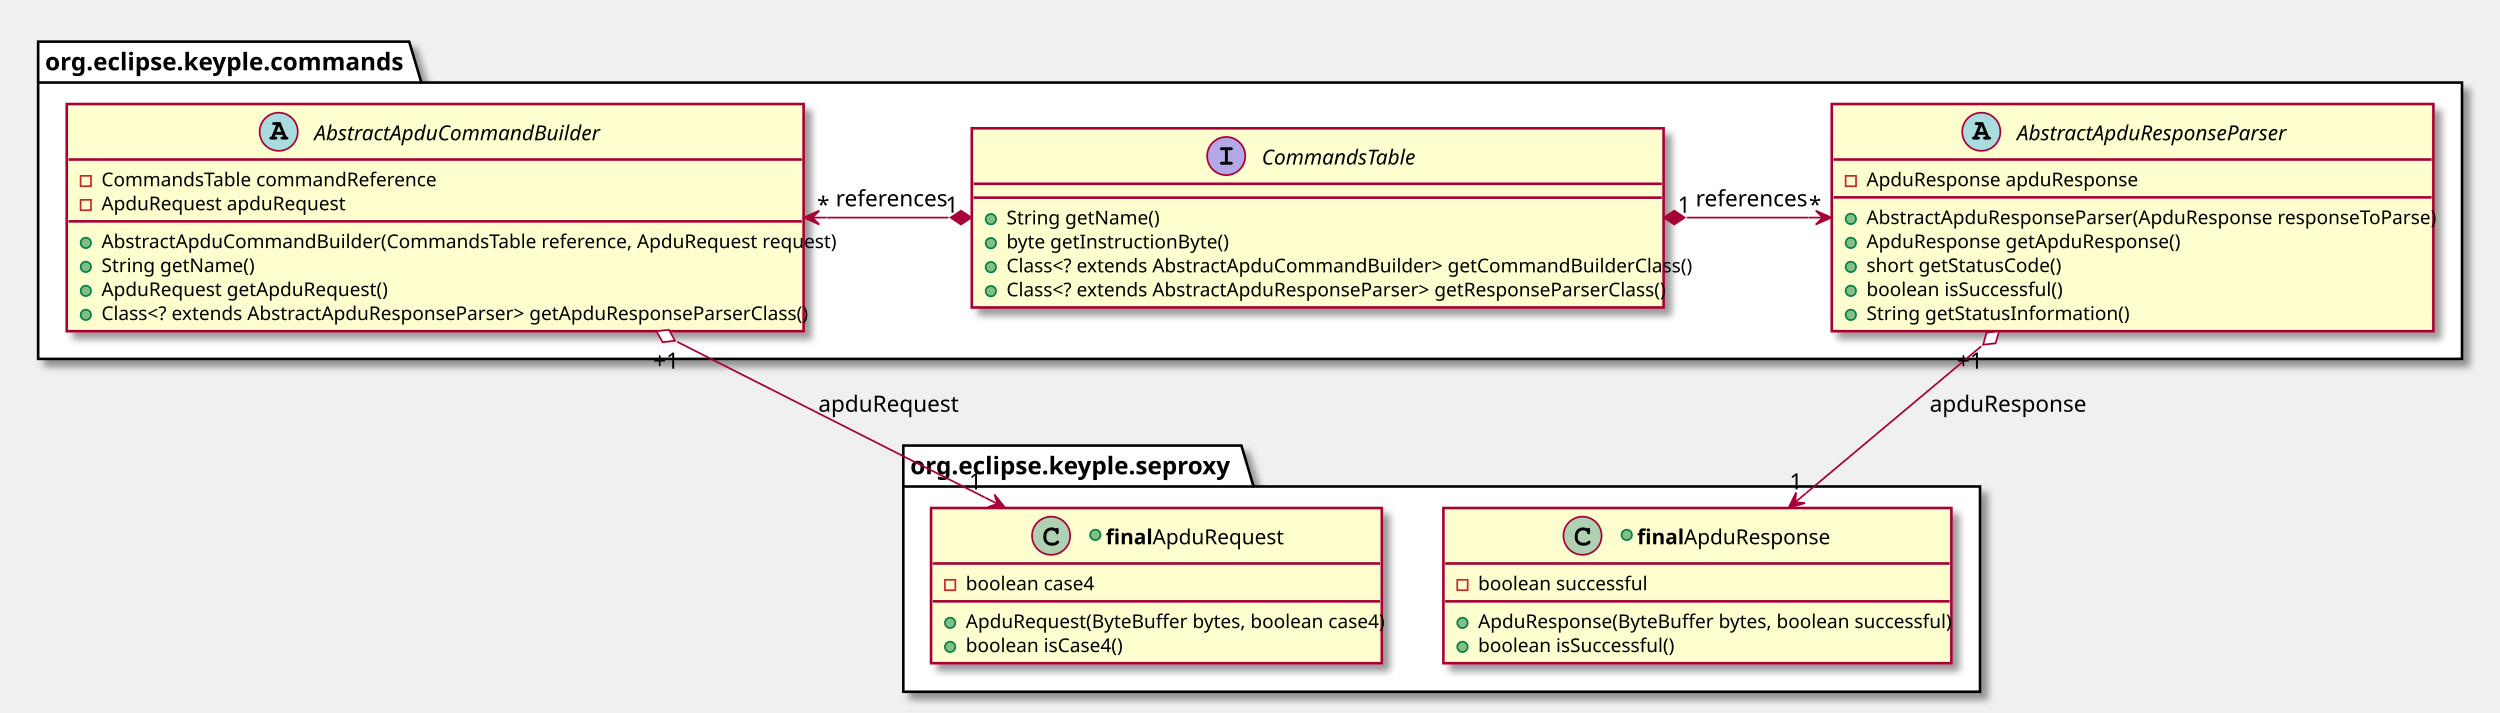
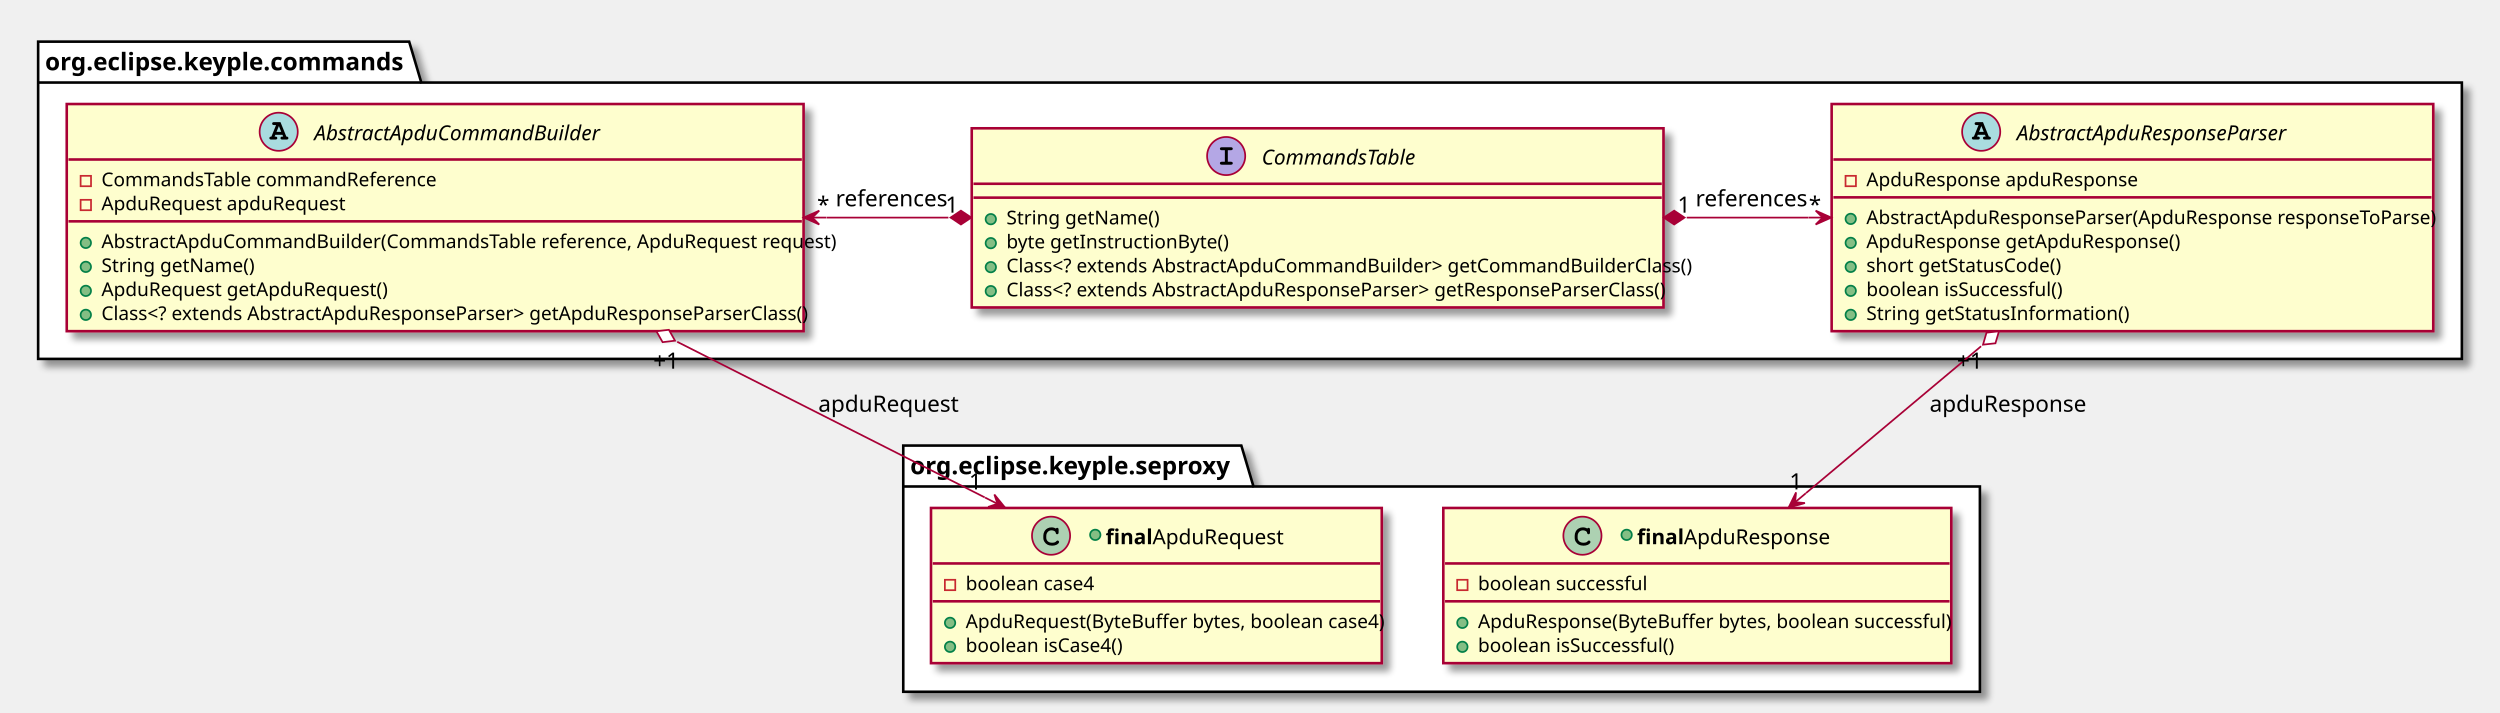
- <svg xmlns="http://www.w3.org/2000/svg" contentScriptType="application/ecmascript" contentStyleType="text/css" height="856.25px" preserveAspectRatio="none" style="width:3004px;height:856px;" version="1.1" viewBox="0 0 3004 856" width="3004.167px" zoomAndPan="magnify">
+ <svg xmlns="http://www.w3.org/2000/svg" contentScriptType="application/ecmascript" contentStyleType="text/css" height="411px" preserveAspectRatio="none" style="width:1442px;height:411px;" version="1.1" viewBox="0 0 1442 411" width="1442px" zoomAndPan="magnify">
  <defs>
-     <filter height="300%" id="f1ipxpp772u9nn" width="300%" x="-1" y="-1">
-       <feGaussianBlur result="blurOut" stdDeviation="4.167" />
+     <filter height="300%" id="f1anbev1mn8k5k" width="300%" x="-1" y="-1">
+       <feGaussianBlur result="blurOut" stdDeviation="2.0" />
      <feColorMatrix in="blurOut" result="blurOut2" type="matrix" values="0 0 0 0 0 0 0 0 0 0 0 0 0 0 0 0 0 0 .4 0" />
-       <feOffset dx="8.333" dy="8.333" in="blurOut2" result="blurOut3" />
+       <feOffset dx="4.0" dy="4.0" in="blurOut2" result="blurOut3" />
      <feBlend in="SourceGraphic" in2="blurOut3" mode="normal" />
    </filter>
  </defs>
  <g>
-     <polygon fill="#FFFFFF" filter="url(#f1ipxpp772u9nn)" points="1085.417,535.417,1491.667,535.417,1506.25,584.603,2379.167,584.603,2379.167,831.25,1085.417,831.25,1085.417,535.417" style="stroke: #000000; stroke-width: 3.125;" />
-     <line style="stroke: #000000; stroke-width: 3.125;" x1="1085.417" x2="1506.25" y1="584.603" y2="584.603" />
-     <text fill="#000000" font-family="sans-serif" font-size="29.167" font-weight="bold" lengthAdjust="spacingAndGlyphs" textLength="393.75" x="1093.75" y="569.861">org.eclipse.keyple.seproxy</text>
-     <polygon fill="#FFFFFF" filter="url(#f1ipxpp772u9nn)" points="45.833,50,491.667,50,506.25,99.186,2958.333,99.186,2958.333,431.25,45.833,431.25,45.833,50" style="stroke: #000000; stroke-width: 3.125;" />
-     <line style="stroke: #000000; stroke-width: 3.125;" x1="45.833" x2="506.25" y1="99.186" y2="99.186" />
-     <text fill="#000000" font-family="sans-serif" font-size="29.167" font-weight="bold" lengthAdjust="spacingAndGlyphs" textLength="433.333" x="54.167" y="84.444">org.eclipse.keyple.commands</text>
-     <rect fill="#FEFECE" filter="url(#f1ipxpp772u9nn)" height="186.475" id="ApduRequest" style="stroke: #A80036; stroke-width: 3.125;" width="541.667" x="1118.75" y="610.417" />
-     <ellipse cx="1263.021" cy="643.75" fill="#ADD1B2" rx="22.917" ry="22.917" style="stroke: #A80036; stroke-width: 2.083;" />
-     <path d="M1268.783,635.156 Q1269.108,634.701 1269.499,634.473 Q1269.889,634.245 1270.345,634.245 Q1271.126,634.245 1271.615,634.782 Q1272.103,635.319 1272.103,636.588 L1272.103,639.616 Q1272.103,640.885 1271.615,641.439 Q1271.126,641.992 1270.345,641.992 Q1269.629,641.992 1269.206,641.569 Q1268.783,641.178 1268.555,640.104 Q1268.457,639.356 1268.066,638.965 Q1267.383,638.184 1266.113,637.728 Q1264.844,637.272 1263.542,637.272 Q1261.947,637.272 1260.628,637.956 Q1259.31,638.639 1258.284,640.202 Q1257.259,641.764 1257.259,643.913 L1257.259,646.191 Q1257.259,648.763 1259.115,650.472 Q1260.97,652.181 1264.29,652.181 Q1266.244,652.181 1267.611,651.66 Q1268.425,651.335 1269.303,650.423 Q1269.857,649.87 1270.166,649.707 Q1270.475,649.544 1270.898,649.544 Q1271.582,649.544 1272.119,650.081 Q1272.656,650.619 1272.656,651.335 Q1272.656,652.051 1271.94,652.897 Q1270.898,654.102 1269.238,654.785 Q1266.992,655.729 1264.29,655.729 Q1261.133,655.729 1258.626,654.427 Q1256.575,653.385 1255.143,651.156 Q1253.711,648.926 1253.711,646.256 L1253.711,643.848 Q1253.711,641.081 1254.997,638.688 Q1256.283,636.296 1258.561,635.01 Q1260.84,633.724 1263.411,633.724 Q1264.941,633.724 1266.292,634.066 Q1267.643,634.408 1268.783,635.156 Z " />
-     <ellipse cx="1316.146" cy="642.708" fill="#84BE84" rx="6.25" ry="6.25" style="stroke: #038048; stroke-width: 2.083;" />
-     <text fill="#000000" font-family="sans-serif" font-size="25" font-weight="bold" lengthAdjust="spacingAndGlyphs" textLength="50" x="1328.646" y="653.98">final</text>
-     <text fill="#000000" font-family="sans-serif" font-size="25" lengthAdjust="spacingAndGlyphs" textLength="156.25" x="1384.896" y="653.98">ApduRequest</text>
-     <line style="stroke: #A80036; stroke-width: 3.125;" x1="1120.833" x2="1658.333" y1="677.083" y2="677.083" />
-     <rect fill="none" height="12.5" style="stroke: #C82930; stroke-width: 2.083;" width="12.5" x="1135.417" y="696.704" />
-     <text fill="#000000" font-family="sans-serif" font-size="22.917" lengthAdjust="spacingAndGlyphs" textLength="147.917" x="1160.417" y="709.206">boolean case4</text>
-     <line style="stroke: #A80036; stroke-width: 3.125;" x1="1120.833" x2="1658.333" y1="722.575" y2="722.575" />
-     <ellipse cx="1141.667" cy="748.446" fill="#84BE84" rx="6.25" ry="6.25" style="stroke: #038048; stroke-width: 2.083;" />
-     <text fill="#000000" font-family="sans-serif" font-size="22.917" lengthAdjust="spacingAndGlyphs" textLength="487.5" x="1160.417" y="754.698">ApduRequest(ByteBuffer bytes, boolean case4)</text>
-     <ellipse cx="1141.667" cy="777.27" fill="#84BE84" rx="6.25" ry="6.25" style="stroke: #038048; stroke-width: 2.083;" />
-     <text fill="#000000" font-family="sans-serif" font-size="22.917" lengthAdjust="spacingAndGlyphs" textLength="183.333" x="1160.417" y="783.523">boolean isCase4()</text>
-     <rect fill="#FEFECE" filter="url(#f1ipxpp772u9nn)" height="186.475" id="ApduResponse" style="stroke: #A80036; stroke-width: 3.125;" width="610.417" x="1734.375" y="610.417" />
-     <ellipse cx="1901.562" cy="643.75" fill="#ADD1B2" rx="22.917" ry="22.917" style="stroke: #A80036; stroke-width: 2.083;" />
-     <path d="M1907.324,635.156 Q1907.65,634.701 1908.04,634.473 Q1908.431,634.245 1908.887,634.245 Q1909.668,634.245 1910.156,634.782 Q1910.645,635.319 1910.645,636.588 L1910.645,639.616 Q1910.645,640.885 1910.156,641.439 Q1909.668,641.992 1908.887,641.992 Q1908.171,641.992 1907.747,641.569 Q1907.324,641.178 1907.096,640.104 Q1906.999,639.356 1906.608,638.965 Q1905.925,638.184 1904.655,637.728 Q1903.385,637.272 1902.083,637.272 Q1900.488,637.272 1899.17,637.956 Q1897.852,638.639 1896.826,640.202 Q1895.801,641.764 1895.801,643.913 L1895.801,646.191 Q1895.801,648.763 1897.656,650.472 Q1899.512,652.181 1902.832,652.181 Q1904.785,652.181 1906.152,651.66 Q1906.966,651.335 1907.845,650.423 Q1908.398,649.87 1908.708,649.707 Q1909.017,649.544 1909.44,649.544 Q1910.124,649.544 1910.661,650.081 Q1911.198,650.619 1911.198,651.335 Q1911.198,652.051 1910.482,652.897 Q1909.44,654.102 1907.78,654.785 Q1905.534,655.729 1902.832,655.729 Q1899.675,655.729 1897.168,654.427 Q1895.117,653.385 1893.685,651.156 Q1892.253,648.926 1892.253,646.256 L1892.253,643.848 Q1892.253,641.081 1893.538,638.688 Q1894.824,636.296 1897.103,635.01 Q1899.381,633.724 1901.953,633.724 Q1903.483,633.724 1904.834,634.066 Q1906.185,634.408 1907.324,635.156 Z " />
-     <ellipse cx="1954.688" cy="642.708" fill="#84BE84" rx="6.25" ry="6.25" style="stroke: #038048; stroke-width: 2.083;" />
-     <text fill="#000000" font-family="sans-serif" font-size="25" font-weight="bold" lengthAdjust="spacingAndGlyphs" textLength="50" x="1967.188" y="653.98">final</text>
-     <text fill="#000000" font-family="sans-serif" font-size="25" lengthAdjust="spacingAndGlyphs" textLength="179.167" x="2023.438" y="653.98">ApduResponse</text>
-     <line style="stroke: #A80036; stroke-width: 3.125;" x1="1736.458" x2="2342.708" y1="677.083" y2="677.083" />
-     <rect fill="none" height="12.5" style="stroke: #C82930; stroke-width: 2.083;" width="12.5" x="1751.042" y="696.704" />
-     <text fill="#000000" font-family="sans-serif" font-size="22.917" lengthAdjust="spacingAndGlyphs" textLength="197.917" x="1776.042" y="709.206">boolean successful</text>
-     <line style="stroke: #A80036; stroke-width: 3.125;" x1="1736.458" x2="2342.708" y1="722.575" y2="722.575" />
-     <ellipse cx="1757.292" cy="748.446" fill="#84BE84" rx="6.25" ry="6.25" style="stroke: #038048; stroke-width: 2.083;" />
-     <text fill="#000000" font-family="sans-serif" font-size="22.917" lengthAdjust="spacingAndGlyphs" textLength="556.25" x="1776.042" y="754.698">ApduResponse(ByteBuffer bytes, boolean successful)</text>
-     <ellipse cx="1757.292" cy="777.27" fill="#84BE84" rx="6.25" ry="6.25" style="stroke: #038048; stroke-width: 2.083;" />
-     <text fill="#000000" font-family="sans-serif" font-size="22.917" lengthAdjust="spacingAndGlyphs" textLength="233.333" x="1776.042" y="783.523">boolean isSuccessful()</text>
-     <rect fill="#FEFECE" filter="url(#f1ipxpp772u9nn)" height="272.949" id="AbstractApduCommandBuilder" style="stroke: #A80036; stroke-width: 3.125;" width="885.417" x="80.208" y="125" />
-     <ellipse cx="334.896" cy="158.333" fill="#A9DCDF" rx="22.917" ry="22.917" style="stroke: #A80036; stroke-width: 2.083;" />
-     <path d="M339.453,162.012 L330.827,162.012 L329.948,164.16 L330.827,164.16 Q332.096,164.16 332.65,164.648 Q333.203,165.137 333.203,165.951 Q333.203,166.732 332.65,167.22 Q332.096,167.708 330.827,167.708 L326.042,167.708 Q324.772,167.708 324.235,167.22 Q323.698,166.732 323.698,165.918 Q323.698,165.137 324.268,164.632 Q324.837,164.128 326.139,164.16 L331.706,150.293 L329.394,150.293 Q328.125,150.293 327.572,149.805 Q327.018,149.316 327.018,148.503 Q327.018,147.721 327.572,147.233 Q328.125,146.745 329.394,146.745 L337.044,146.745 L344.108,164.16 Q345.345,164.16 345.736,164.453 Q346.55,165.006 346.55,165.951 Q346.55,166.732 346.012,167.22 Q345.475,167.708 344.206,167.708 L339.421,167.708 Q338.151,167.708 337.598,167.22 Q337.044,166.732 337.044,165.918 Q337.044,165.137 337.598,164.648 Q338.151,164.16 339.421,164.16 L340.3,164.16 L339.453,162.012 Z M337.956,158.464 L335.124,151.432 L332.259,158.464 L337.956,158.464 Z " />
-     <text fill="#000000" font-family="sans-serif" font-size="25" font-style="italic" lengthAdjust="spacingAndGlyphs" textLength="358.333" x="377.604" y="168.563">AbstractApduCommandBuilder</text>
-     <line style="stroke: #A80036; stroke-width: 3.125;" x1="82.292" x2="963.542" y1="191.667" y2="191.667" />
-     <rect fill="none" height="12.5" style="stroke: #C82930; stroke-width: 2.083;" width="12.5" x="96.875" y="211.287" />
-     <text fill="#000000" font-family="sans-serif" font-size="22.917" lengthAdjust="spacingAndGlyphs" textLength="372.917" x="121.875" y="223.79">CommandsTable commandReference</text>
-     <rect fill="none" height="12.5" style="stroke: #C82930; stroke-width: 2.083;" width="12.5" x="96.875" y="240.112" />
-     <text fill="#000000" font-family="sans-serif" font-size="22.917" lengthAdjust="spacingAndGlyphs" textLength="277.083" x="121.875" y="252.614">ApduRequest apduRequest</text>
-     <line style="stroke: #A80036; stroke-width: 3.125;" x1="82.292" x2="963.542" y1="265.983" y2="265.983" />
-     <ellipse cx="103.125" cy="291.854" fill="#84BE84" rx="6.25" ry="6.25" style="stroke: #038048; stroke-width: 2.083;" />
-     <text fill="#000000" font-family="sans-serif" font-size="22.917" lengthAdjust="spacingAndGlyphs" textLength="829.167" x="121.875" y="298.106">AbstractApduCommandBuilder(CommandsTable reference, ApduRequest request)</text>
-     <ellipse cx="103.125" cy="320.679" fill="#84BE84" rx="6.25" ry="6.25" style="stroke: #038048; stroke-width: 2.083;" />
-     <text fill="#000000" font-family="sans-serif" font-size="22.917" lengthAdjust="spacingAndGlyphs" textLength="168.75" x="121.875" y="326.931">String getName()</text>
-     <ellipse cx="103.125" cy="349.504" fill="#84BE84" rx="6.25" ry="6.25" style="stroke: #038048; stroke-width: 2.083;" />
-     <text fill="#000000" font-family="sans-serif" font-size="22.917" lengthAdjust="spacingAndGlyphs" textLength="329.167" x="121.875" y="355.756">ApduRequest getApduRequest()</text>
-     <ellipse cx="103.125" cy="378.329" fill="#84BE84" rx="6.25" ry="6.25" style="stroke: #038048; stroke-width: 2.083;" />
-     <text fill="#000000" font-family="sans-serif" font-size="22.917" lengthAdjust="spacingAndGlyphs" textLength="831.25" x="121.875" y="384.58">Class&lt;? extends AbstractApduResponseParser&gt; getApduResponseParserClass()</text>
-     <rect fill="#FEFECE" filter="url(#f1ipxpp772u9nn)" height="272.949" id="AbstractApduResponseParser" style="stroke: #A80036; stroke-width: 3.125;" width="722.917" x="2201.042" y="125" />
-     <ellipse cx="2380.729" cy="158.333" fill="#A9DCDF" rx="22.917" ry="22.917" style="stroke: #A80036; stroke-width: 2.083;" />
-     <path d="M2385.287,162.012 L2376.66,162.012 L2375.781,164.16 L2376.66,164.16 Q2377.93,164.16 2378.483,164.648 Q2379.037,165.137 2379.037,165.951 Q2379.037,166.732 2378.483,167.22 Q2377.93,167.708 2376.66,167.708 L2371.875,167.708 Q2370.606,167.708 2370.068,167.22 Q2369.531,166.732 2369.531,165.918 Q2369.531,165.137 2370.101,164.632 Q2370.671,164.128 2371.973,164.16 L2377.539,150.293 L2375.228,150.293 Q2373.958,150.293 2373.405,149.805 Q2372.852,149.316 2372.852,148.503 Q2372.852,147.721 2373.405,147.233 Q2373.958,146.745 2375.228,146.745 L2382.878,146.745 L2389.941,164.16 Q2391.178,164.16 2391.569,164.453 Q2392.383,165.006 2392.383,165.951 Q2392.383,166.732 2391.846,167.22 Q2391.309,167.708 2390.039,167.708 L2385.254,167.708 Q2383.984,167.708 2383.431,167.22 Q2382.878,166.732 2382.878,165.918 Q2382.878,165.137 2383.431,164.648 Q2383.984,164.16 2385.254,164.16 L2386.133,164.16 L2385.287,162.012 Z M2383.789,158.464 L2380.957,151.432 L2378.092,158.464 L2383.789,158.464 Z " />
-     <text fill="#000000" font-family="sans-serif" font-size="25" font-style="italic" lengthAdjust="spacingAndGlyphs" textLength="345.833" x="2423.438" y="168.563">AbstractApduResponseParser</text>
-     <line style="stroke: #A80036; stroke-width: 3.125;" x1="2203.125" x2="2921.875" y1="191.667" y2="191.667" />
-     <rect fill="none" height="12.5" style="stroke: #C82930; stroke-width: 2.083;" width="12.5" x="2217.708" y="211.287" />
-     <text fill="#000000" font-family="sans-serif" font-size="22.917" lengthAdjust="spacingAndGlyphs" textLength="314.583" x="2242.708" y="223.79">ApduResponse apduResponse</text>
-     <line style="stroke: #A80036; stroke-width: 3.125;" x1="2203.125" x2="2921.875" y1="237.158" y2="237.158" />
-     <ellipse cx="2223.958" cy="263.029" fill="#84BE84" rx="6.25" ry="6.25" style="stroke: #038048; stroke-width: 2.083;" />
-     <text fill="#000000" font-family="sans-serif" font-size="22.917" lengthAdjust="spacingAndGlyphs" textLength="668.75" x="2242.708" y="269.281">AbstractApduResponseParser(ApduResponse responseToParse)</text>
-     <ellipse cx="2223.958" cy="291.854" fill="#84BE84" rx="6.25" ry="6.25" style="stroke: #038048; stroke-width: 2.083;" />
-     <text fill="#000000" font-family="sans-serif" font-size="22.917" lengthAdjust="spacingAndGlyphs" textLength="366.667" x="2242.708" y="298.106">ApduResponse getApduResponse()</text>
-     <ellipse cx="2223.958" cy="320.679" fill="#84BE84" rx="6.25" ry="6.25" style="stroke: #038048; stroke-width: 2.083;" />
-     <text fill="#000000" font-family="sans-serif" font-size="22.917" lengthAdjust="spacingAndGlyphs" textLength="222.917" x="2242.708" y="326.931">short getStatusCode()</text>
-     <ellipse cx="2223.958" cy="349.504" fill="#84BE84" rx="6.25" ry="6.25" style="stroke: #038048; stroke-width: 2.083;" />
-     <text fill="#000000" font-family="sans-serif" font-size="22.917" lengthAdjust="spacingAndGlyphs" textLength="233.333" x="2242.708" y="355.756">boolean isSuccessful()</text>
-     <ellipse cx="2223.958" cy="378.329" fill="#84BE84" rx="6.25" ry="6.25" style="stroke: #038048; stroke-width: 2.083;" />
-     <text fill="#000000" font-family="sans-serif" font-size="22.917" lengthAdjust="spacingAndGlyphs" textLength="287.5" x="2242.708" y="384.58">String getStatusInformation()</text>
-     <rect fill="#FEFECE" filter="url(#f1ipxpp772u9nn)" height="215.299" id="CommandsTable" style="stroke: #A80036; stroke-width: 3.125;" width="831.25" x="1167.708" y="154.167" />
-     <ellipse cx="1473.438" cy="187.5" fill="#B4A7E5" rx="22.917" ry="22.917" style="stroke: #A80036; stroke-width: 2.083;" />
-     <path d="M1475.423,180.501 L1475.423,194.369 L1479.004,194.369 Q1480.273,194.369 1480.827,194.857 Q1481.38,195.345 1481.38,196.159 Q1481.38,196.94 1480.827,197.428 Q1480.273,197.917 1479.004,197.917 L1468.294,197.917 Q1467.025,197.917 1466.471,197.428 Q1465.918,196.94 1465.918,196.126 Q1465.918,195.345 1466.471,194.857 Q1467.025,194.369 1468.294,194.369 L1471.875,194.369 L1471.875,180.501 L1468.294,180.501 Q1467.025,180.501 1466.471,180.013 Q1465.918,179.525 1465.918,178.711 Q1465.918,177.93 1466.471,177.441 Q1467.025,176.953 1468.294,176.953 L1479.004,176.953 Q1480.273,176.953 1480.827,177.441 Q1481.38,177.93 1481.38,178.711 Q1481.38,179.525 1480.827,180.013 Q1480.273,180.501 1479.004,180.501 L1475.423,180.501 Z " />
-     <text fill="#000000" font-family="sans-serif" font-size="25" font-style="italic" lengthAdjust="spacingAndGlyphs" textLength="202.083" x="1516.146" y="197.73">CommandsTable</text>
-     <line style="stroke: #A80036; stroke-width: 3.125;" x1="1169.792" x2="1996.875" y1="220.833" y2="220.833" />
-     <line style="stroke: #A80036; stroke-width: 3.125;" x1="1169.792" x2="1996.875" y1="237.5" y2="237.5" />
-     <ellipse cx="1190.625" cy="263.371" fill="#84BE84" rx="6.25" ry="6.25" style="stroke: #038048; stroke-width: 2.083;" />
-     <text fill="#000000" font-family="sans-serif" font-size="22.917" lengthAdjust="spacingAndGlyphs" textLength="168.75" x="1209.375" y="269.623">String getName()</text>
-     <ellipse cx="1190.625" cy="292.196" fill="#84BE84" rx="6.25" ry="6.25" style="stroke: #038048; stroke-width: 2.083;" />
-     <text fill="#000000" font-family="sans-serif" font-size="22.917" lengthAdjust="spacingAndGlyphs" textLength="247.917" x="1209.375" y="298.448">byte getInstructionByte()</text>
-     <ellipse cx="1190.625" cy="321.021" fill="#84BE84" rx="6.25" ry="6.25" style="stroke: #038048; stroke-width: 2.083;" />
-     <text fill="#000000" font-family="sans-serif" font-size="22.917" lengthAdjust="spacingAndGlyphs" textLength="772.917" x="1209.375" y="327.272">Class&lt;? extends AbstractApduCommandBuilder&gt; getCommandBuilderClass()</text>
-     <ellipse cx="1190.625" cy="349.845" fill="#84BE84" rx="6.25" ry="6.25" style="stroke: #038048; stroke-width: 2.083;" />
-     <text fill="#000000" font-family="sans-serif" font-size="22.917" lengthAdjust="spacingAndGlyphs" textLength="777.083" x="1209.375" y="356.097">Class&lt;? extends AbstractApduResponseParser&gt; getResponseParserClass()</text>
-     <path d="M993.183,261.458 C1041.881,261.458 1091.263,261.458 1139.654,261.458 " fill="none" id="AbstractApduCommandBuilder-CommandsTable" style="stroke: #A80036; stroke-width: 2.083;" />
-     <polygon fill="#A80036" points="1167.221,261.458,1154.721,253.125,1142.221,261.458,1154.721,269.792,1167.221,261.458" style="stroke: #A80036; stroke-width: 2.083;" />
-     <polygon fill="#A80036" points="965.717,261.458,984.467,269.792,976.133,261.458,984.467,253.125,965.717,261.458" style="stroke: #A80036; stroke-width: 2.083;" />
-     <line style="stroke: #A80036; stroke-width: 2.083;" x1="976.133" x2="992.8" y1="261.458" y2="261.458" />
-     <text fill="#000000" font-family="sans-serif" font-size="27.083" lengthAdjust="spacingAndGlyphs" textLength="125" x="1004.167" y="247.906">references</text>
-     <text fill="#000000" font-family="sans-serif" font-size="27.083" lengthAdjust="spacingAndGlyphs" textLength="10.417" x="981.817" y="255.653">*</text>
-     <text fill="#000000" font-family="sans-serif" font-size="27.083" lengthAdjust="spacingAndGlyphs" textLength="14.583" x="1136.098" y="255.589">1</text>
-     <path d="M2026.844,261.458 C2075.673,261.458 2125.125,261.458 2173.208,261.458 " fill="none" id="CommandsTable-AbstractApduResponseParser" style="stroke: #A80036; stroke-width: 2.083;" />
-     <polygon fill="#A80036" points="2200.562,261.458,2181.812,253.125,2190.146,261.458,2181.812,269.792,2200.562,261.458" style="stroke: #A80036; stroke-width: 2.083;" />
-     <line style="stroke: #A80036; stroke-width: 2.083;" x1="2190.146" x2="2173.479" y1="261.458" y2="261.458" />
-     <polygon fill="#A80036" points="1999.298,261.458,2011.798,269.792,2024.298,261.458,2011.798,253.125,1999.298,261.458" style="stroke: #A80036; stroke-width: 2.083;" />
-     <text fill="#000000" font-family="sans-serif" font-size="27.083" lengthAdjust="spacingAndGlyphs" textLength="125" x="2037.5" y="247.906">references</text>
-     <text fill="#000000" font-family="sans-serif" font-size="27.083" lengthAdjust="spacingAndGlyphs" textLength="14.583" x="2015.831" y="255.589">1</text>
-     <text fill="#000000" font-family="sans-serif" font-size="27.083" lengthAdjust="spacingAndGlyphs" textLength="10.417" x="2173.51" y="255.5">*</text>
-     <path d="M813.779,410.721 C934.952,472.035 1072.848,541.812 1183.31,597.706 " fill="none" id="AbstractApduCommandBuilder-ApduRequest" style="stroke: #A80036; stroke-width: 2.083;" />
-     <polygon fill="#A80036" points="1207.883,610.142,1194.916,594.24,1198.589,605.438,1187.391,609.111,1207.883,610.142" style="stroke: #A80036; stroke-width: 2.083;" />
-     <line style="stroke: #A80036; stroke-width: 2.083;" x1="1198.589" x2="1183.718" y1="605.438" y2="597.913" />
-     <polygon fill="#FFFFFF" points="788.835,398.098,796.226,411.177,811.142,409.386,803.751,396.306,788.835,398.098" style="stroke: #A80036; stroke-width: 2.083;" />
-     <text fill="#000000" font-family="sans-serif" font-size="27.083" lengthAdjust="spacingAndGlyphs" textLength="158.333" x="983.333" y="494.781">apduRequest</text>
-     <text fill="#000000" font-family="sans-serif" font-size="27.083" lengthAdjust="spacingAndGlyphs" textLength="31.25" x="784.961" y="443.019">+1</text>
-     <text fill="#000000" font-family="sans-serif" font-size="27.083" lengthAdjust="spacingAndGlyphs" textLength="14.583" x="1164.361" y="588.108">1</text>
-     <path d="M2380.604,416.09 C2311.333,474.185 2233.812,539.19 2170.208,592.527 " fill="none" id="AbstractApduResponseParser-ApduResponse" style="stroke: #A80036; stroke-width: 2.083;" />
-     <polygon fill="#A80036" points="2149.208,610.142,2168.928,604.473,2157.188,603.446,2158.215,591.706,2149.208,610.142" style="stroke: #A80036; stroke-width: 2.083;" />
-     <line style="stroke: #A80036; stroke-width: 2.083;" x1="2157.188" x2="2169.969" y1="603.446" y2="592.737" />
-     <polygon fill="#FFFFFF" points="2402.062,398.098,2387.13,399.749,2382.911,414.167,2397.843,412.516,2402.062,398.098" style="stroke: #A80036; stroke-width: 2.083;" />
-     <text fill="#000000" font-family="sans-serif" font-size="27.083" lengthAdjust="spacingAndGlyphs" textLength="179.167" x="2318.75" y="494.781">apduResponse</text>
-     <text fill="#000000" font-family="sans-serif" font-size="27.083" lengthAdjust="spacingAndGlyphs" textLength="31.25" x="2351.556" y="443.019">+1</text>
-     <text fill="#000000" font-family="sans-serif" font-size="27.083" lengthAdjust="spacingAndGlyphs" textLength="14.583" x="2150.295" y="588.108">1</text>
+     <polygon fill="#FFFFFF" filter="url(#f1anbev1mn8k5k)" points="521,257,716,257,723,280.609,1142,280.609,1142,399,521,399,521,257" style="stroke: #000000; stroke-width: 1.5;" />
+     <line style="stroke: #000000; stroke-width: 1.5;" x1="521" x2="723" y1="280.609" y2="280.609" />
+     <text fill="#000000" font-family="sans-serif" font-size="14" font-weight="bold" lengthAdjust="spacingAndGlyphs" textLength="189" x="525" y="273.533">org.eclipse.keyple.seproxy</text>
+     <polygon fill="#FFFFFF" filter="url(#f1anbev1mn8k5k)" points="22,24,236,24,243,47.609,1420,47.609,1420,207,22,207,22,24" style="stroke: #000000; stroke-width: 1.5;" />
+     <line style="stroke: #000000; stroke-width: 1.5;" x1="22" x2="243" y1="47.609" y2="47.609" />
+     <text fill="#000000" font-family="sans-serif" font-size="14" font-weight="bold" lengthAdjust="spacingAndGlyphs" textLength="208" x="26" y="40.533">org.eclipse.keyple.commands</text>
+     <rect fill="#FEFECE" filter="url(#f1anbev1mn8k5k)" height="89.508" id="ApduRequest" style="stroke: #A80036; stroke-width: 1.5;" width="260" x="537" y="293" />
+     <ellipse cx="606.25" cy="309" fill="#ADD1B2" rx="11" ry="11" style="stroke: #A80036; stroke-width: 1.0;" />
+     <path d="M609.016,304.875 Q609.172,304.656 609.359,304.547 Q609.547,304.438 609.766,304.438 Q610.141,304.438 610.375,304.695 Q610.609,304.953 610.609,305.562 L610.609,307.016 Q610.609,307.625 610.375,307.891 Q610.141,308.156 609.766,308.156 Q609.422,308.156 609.219,307.953 Q609.016,307.766 608.906,307.25 Q608.859,306.891 608.672,306.703 Q608.344,306.328 607.734,306.109 Q607.125,305.891 606.5,305.891 Q605.734,305.891 605.102,306.219 Q604.469,306.547 603.977,307.297 Q603.484,308.047 603.484,309.078 L603.484,310.172 Q603.484,311.406 604.375,312.227 Q605.266,313.047 606.859,313.047 Q607.797,313.047 608.453,312.797 Q608.844,312.641 609.266,312.203 Q609.531,311.938 609.68,311.859 Q609.828,311.781 610.031,311.781 Q610.359,311.781 610.617,312.039 Q610.875,312.297 610.875,312.641 Q610.875,312.984 610.531,313.391 Q610.031,313.969 609.234,314.297 Q608.156,314.75 606.859,314.75 Q605.344,314.75 604.141,314.125 Q603.156,313.625 602.469,312.555 Q601.781,311.484 601.781,310.203 L601.781,309.047 Q601.781,307.719 602.398,306.57 Q603.016,305.422 604.109,304.805 Q605.203,304.188 606.438,304.188 Q607.172,304.188 607.82,304.352 Q608.469,304.516 609.016,304.875 Z " />
+     <ellipse cx="631.75" cy="308.5" fill="#84BE84" rx="3" ry="3" style="stroke: #038048; stroke-width: 1.0;" />
+     <text fill="#000000" font-family="sans-serif" font-size="12" font-weight="bold" lengthAdjust="spacingAndGlyphs" textLength="24" x="637.75" y="313.91">final</text>
+     <text fill="#000000" font-family="sans-serif" font-size="12" lengthAdjust="spacingAndGlyphs" textLength="75" x="664.75" y="313.91">ApduRequest</text>
+     <line style="stroke: #A80036; stroke-width: 1.5;" x1="538" x2="796" y1="325" y2="325" />
+     <rect fill="none" height="6" style="stroke: #C82930; stroke-width: 1.0;" width="6" x="545" y="334.418" />
+     <text fill="#000000" font-family="sans-serif" font-size="11" lengthAdjust="spacingAndGlyphs" textLength="71" x="557" y="340.419">boolean case4</text>
+     <line style="stroke: #A80036; stroke-width: 1.5;" x1="538" x2="796" y1="346.836" y2="346.836" />
+     <ellipse cx="548" cy="359.254" fill="#84BE84" rx="3" ry="3" style="stroke: #038048; stroke-width: 1.0;" />
+     <text fill="#000000" font-family="sans-serif" font-size="11" lengthAdjust="spacingAndGlyphs" textLength="234" x="557" y="362.255">ApduRequest(ByteBuffer bytes, boolean case4)</text>
+     <ellipse cx="548" cy="373.09" fill="#84BE84" rx="3" ry="3" style="stroke: #038048; stroke-width: 1.0;" />
+     <text fill="#000000" font-family="sans-serif" font-size="11" lengthAdjust="spacingAndGlyphs" textLength="88" x="557" y="376.091">boolean isCase4()</text>
+     <rect fill="#FEFECE" filter="url(#f1anbev1mn8k5k)" height="89.508" id="ApduResponse" style="stroke: #A80036; stroke-width: 1.5;" width="293" x="832.5" y="293" />
+     <ellipse cx="912.75" cy="309" fill="#ADD1B2" rx="11" ry="11" style="stroke: #A80036; stroke-width: 1.0;" />
+     <path d="M915.516,304.875 Q915.672,304.656 915.859,304.547 Q916.047,304.438 916.266,304.438 Q916.641,304.438 916.875,304.695 Q917.109,304.953 917.109,305.562 L917.109,307.016 Q917.109,307.625 916.875,307.891 Q916.641,308.156 916.266,308.156 Q915.922,308.156 915.719,307.953 Q915.516,307.766 915.406,307.25 Q915.359,306.891 915.172,306.703 Q914.844,306.328 914.234,306.109 Q913.625,305.891 913,305.891 Q912.234,305.891 911.602,306.219 Q910.969,306.547 910.477,307.297 Q909.984,308.047 909.984,309.078 L909.984,310.172 Q909.984,311.406 910.875,312.227 Q911.766,313.047 913.359,313.047 Q914.297,313.047 914.953,312.797 Q915.344,312.641 915.766,312.203 Q916.031,311.938 916.18,311.859 Q916.328,311.781 916.531,311.781 Q916.859,311.781 917.117,312.039 Q917.375,312.297 917.375,312.641 Q917.375,312.984 917.031,313.391 Q916.531,313.969 915.734,314.297 Q914.656,314.75 913.359,314.75 Q911.844,314.75 910.641,314.125 Q909.656,313.625 908.969,312.555 Q908.281,311.484 908.281,310.203 L908.281,309.047 Q908.281,307.719 908.898,306.57 Q909.516,305.422 910.609,304.805 Q911.703,304.188 912.938,304.188 Q913.672,304.188 914.32,304.352 Q914.969,304.516 915.516,304.875 Z " />
+     <ellipse cx="938.25" cy="308.5" fill="#84BE84" rx="3" ry="3" style="stroke: #038048; stroke-width: 1.0;" />
+     <text fill="#000000" font-family="sans-serif" font-size="12" font-weight="bold" lengthAdjust="spacingAndGlyphs" textLength="24" x="944.25" y="313.91">final</text>
+     <text fill="#000000" font-family="sans-serif" font-size="12" lengthAdjust="spacingAndGlyphs" textLength="86" x="971.25" y="313.91">ApduResponse</text>
+     <line style="stroke: #A80036; stroke-width: 1.5;" x1="833.5" x2="1124.5" y1="325" y2="325" />
+     <rect fill="none" height="6" style="stroke: #C82930; stroke-width: 1.0;" width="6" x="840.5" y="334.418" />
+     <text fill="#000000" font-family="sans-serif" font-size="11" lengthAdjust="spacingAndGlyphs" textLength="95" x="852.5" y="340.419">boolean successful</text>
+     <line style="stroke: #A80036; stroke-width: 1.5;" x1="833.5" x2="1124.5" y1="346.836" y2="346.836" />
+     <ellipse cx="843.5" cy="359.254" fill="#84BE84" rx="3" ry="3" style="stroke: #038048; stroke-width: 1.0;" />
+     <text fill="#000000" font-family="sans-serif" font-size="11" lengthAdjust="spacingAndGlyphs" textLength="267" x="852.5" y="362.255">ApduResponse(ByteBuffer bytes, boolean successful)</text>
+     <ellipse cx="843.5" cy="373.09" fill="#84BE84" rx="3" ry="3" style="stroke: #038048; stroke-width: 1.0;" />
+     <text fill="#000000" font-family="sans-serif" font-size="11" lengthAdjust="spacingAndGlyphs" textLength="112" x="852.5" y="376.091">boolean isSuccessful()</text>
+     <rect fill="#FEFECE" filter="url(#f1anbev1mn8k5k)" height="131.016" id="AbstractApduCommandBuilder" style="stroke: #A80036; stroke-width: 1.5;" width="425" x="38.5" y="60" />
+     <ellipse cx="160.75" cy="76" fill="#A9DCDF" rx="11" ry="11" style="stroke: #A80036; stroke-width: 1.0;" />
+     <path d="M162.938,77.766 L158.797,77.766 L158.375,78.797 L158.797,78.797 Q159.406,78.797 159.672,79.031 Q159.938,79.266 159.938,79.656 Q159.938,80.031 159.672,80.266 Q159.406,80.5 158.797,80.5 L156.5,80.5 Q155.891,80.5 155.633,80.266 Q155.375,80.031 155.375,79.641 Q155.375,79.266 155.648,79.023 Q155.922,78.781 156.547,78.797 L159.219,72.141 L158.109,72.141 Q157.5,72.141 157.234,71.906 Q156.969,71.672 156.969,71.281 Q156.969,70.906 157.234,70.672 Q157.5,70.438 158.109,70.438 L161.781,70.438 L165.172,78.797 Q165.766,78.797 165.953,78.938 Q166.344,79.203 166.344,79.656 Q166.344,80.031 166.086,80.266 Q165.828,80.5 165.219,80.5 L162.922,80.5 Q162.312,80.5 162.047,80.266 Q161.781,80.031 161.781,79.641 Q161.781,79.266 162.047,79.031 Q162.312,78.797 162.922,78.797 L163.344,78.797 L162.938,77.766 Z M162.219,76.062 L160.859,72.688 L159.484,76.062 L162.219,76.062 Z " />
+     <text fill="#000000" font-family="sans-serif" font-size="12" font-style="italic" lengthAdjust="spacingAndGlyphs" textLength="172" x="181.25" y="80.91">AbstractApduCommandBuilder</text>
+     <line style="stroke: #A80036; stroke-width: 1.5;" x1="39.5" x2="462.5" y1="92" y2="92" />
+     <rect fill="none" height="6" style="stroke: #C82930; stroke-width: 1.0;" width="6" x="46.5" y="101.418" />
+     <text fill="#000000" font-family="sans-serif" font-size="11" lengthAdjust="spacingAndGlyphs" textLength="179" x="58.5" y="107.419">CommandsTable commandReference</text>
+     <rect fill="none" height="6" style="stroke: #C82930; stroke-width: 1.0;" width="6" x="46.5" y="115.254" />
+     <text fill="#000000" font-family="sans-serif" font-size="11" lengthAdjust="spacingAndGlyphs" textLength="133" x="58.5" y="121.255">ApduRequest apduRequest</text>
+     <line style="stroke: #A80036; stroke-width: 1.5;" x1="39.5" x2="462.5" y1="127.672" y2="127.672" />
+     <ellipse cx="49.5" cy="140.09" fill="#84BE84" rx="3" ry="3" style="stroke: #038048; stroke-width: 1.0;" />
+     <text fill="#000000" font-family="sans-serif" font-size="11" lengthAdjust="spacingAndGlyphs" textLength="398" x="58.5" y="143.091">AbstractApduCommandBuilder(CommandsTable reference, ApduRequest request)</text>
+     <ellipse cx="49.5" cy="153.926" fill="#84BE84" rx="3" ry="3" style="stroke: #038048; stroke-width: 1.0;" />
+     <text fill="#000000" font-family="sans-serif" font-size="11" lengthAdjust="spacingAndGlyphs" textLength="81" x="58.5" y="156.927">String getName()</text>
+     <ellipse cx="49.5" cy="167.762" fill="#84BE84" rx="3" ry="3" style="stroke: #038048; stroke-width: 1.0;" />
+     <text fill="#000000" font-family="sans-serif" font-size="11" lengthAdjust="spacingAndGlyphs" textLength="158" x="58.5" y="170.763">ApduRequest getApduRequest()</text>
+     <ellipse cx="49.5" cy="181.598" fill="#84BE84" rx="3" ry="3" style="stroke: #038048; stroke-width: 1.0;" />
+     <text fill="#000000" font-family="sans-serif" font-size="11" lengthAdjust="spacingAndGlyphs" textLength="399" x="58.5" y="184.599">Class&lt;? extends AbstractApduResponseParser&gt; getApduResponseParserClass()</text>
+     <rect fill="#FEFECE" filter="url(#f1anbev1mn8k5k)" height="131.016" id="AbstractApduResponseParser" style="stroke: #A80036; stroke-width: 1.5;" width="347" x="1056.5" y="60" />
+     <ellipse cx="1142.75" cy="76" fill="#A9DCDF" rx="11" ry="11" style="stroke: #A80036; stroke-width: 1.0;" />
+     <path d="M1144.938,77.766 L1140.797,77.766 L1140.375,78.797 L1140.797,78.797 Q1141.406,78.797 1141.672,79.031 Q1141.938,79.266 1141.938,79.656 Q1141.938,80.031 1141.672,80.266 Q1141.406,80.5 1140.797,80.5 L1138.5,80.5 Q1137.891,80.5 1137.633,80.266 Q1137.375,80.031 1137.375,79.641 Q1137.375,79.266 1137.648,79.023 Q1137.922,78.781 1138.547,78.797 L1141.219,72.141 L1140.109,72.141 Q1139.5,72.141 1139.234,71.906 Q1138.969,71.672 1138.969,71.281 Q1138.969,70.906 1139.234,70.672 Q1139.5,70.438 1140.109,70.438 L1143.781,70.438 L1147.172,78.797 Q1147.766,78.797 1147.953,78.938 Q1148.344,79.203 1148.344,79.656 Q1148.344,80.031 1148.086,80.266 Q1147.828,80.5 1147.219,80.5 L1144.922,80.5 Q1144.312,80.5 1144.047,80.266 Q1143.781,80.031 1143.781,79.641 Q1143.781,79.266 1144.047,79.031 Q1144.312,78.797 1144.922,78.797 L1145.344,78.797 L1144.938,77.766 Z M1144.219,76.062 L1142.859,72.688 L1141.484,76.062 L1144.219,76.062 Z " />
+     <text fill="#000000" font-family="sans-serif" font-size="12" font-style="italic" lengthAdjust="spacingAndGlyphs" textLength="166" x="1163.25" y="80.91">AbstractApduResponseParser</text>
+     <line style="stroke: #A80036; stroke-width: 1.5;" x1="1057.5" x2="1402.5" y1="92" y2="92" />
+     <rect fill="none" height="6" style="stroke: #C82930; stroke-width: 1.0;" width="6" x="1064.5" y="101.418" />
+     <text fill="#000000" font-family="sans-serif" font-size="11" lengthAdjust="spacingAndGlyphs" textLength="151" x="1076.5" y="107.419">ApduResponse apduResponse</text>
+     <line style="stroke: #A80036; stroke-width: 1.5;" x1="1057.5" x2="1402.5" y1="113.836" y2="113.836" />
+     <ellipse cx="1067.5" cy="126.254" fill="#84BE84" rx="3" ry="3" style="stroke: #038048; stroke-width: 1.0;" />
+     <text fill="#000000" font-family="sans-serif" font-size="11" lengthAdjust="spacingAndGlyphs" textLength="321" x="1076.5" y="129.255">AbstractApduResponseParser(ApduResponse responseToParse)</text>
+     <ellipse cx="1067.5" cy="140.09" fill="#84BE84" rx="3" ry="3" style="stroke: #038048; stroke-width: 1.0;" />
+     <text fill="#000000" font-family="sans-serif" font-size="11" lengthAdjust="spacingAndGlyphs" textLength="176" x="1076.5" y="143.091">ApduResponse getApduResponse()</text>
+     <ellipse cx="1067.5" cy="153.926" fill="#84BE84" rx="3" ry="3" style="stroke: #038048; stroke-width: 1.0;" />
+     <text fill="#000000" font-family="sans-serif" font-size="11" lengthAdjust="spacingAndGlyphs" textLength="107" x="1076.5" y="156.927">short getStatusCode()</text>
+     <ellipse cx="1067.5" cy="167.762" fill="#84BE84" rx="3" ry="3" style="stroke: #038048; stroke-width: 1.0;" />
+     <text fill="#000000" font-family="sans-serif" font-size="11" lengthAdjust="spacingAndGlyphs" textLength="112" x="1076.5" y="170.763">boolean isSuccessful()</text>
+     <ellipse cx="1067.5" cy="181.598" fill="#84BE84" rx="3" ry="3" style="stroke: #038048; stroke-width: 1.0;" />
+     <text fill="#000000" font-family="sans-serif" font-size="11" lengthAdjust="spacingAndGlyphs" textLength="138" x="1076.5" y="184.599">String getStatusInformation()</text>
+     <rect fill="#FEFECE" filter="url(#f1anbev1mn8k5k)" height="103.344" id="CommandsTable" style="stroke: #A80036; stroke-width: 1.5;" width="399" x="560.5" y="74" />
+     <ellipse cx="707.25" cy="90" fill="#B4A7E5" rx="11" ry="11" style="stroke: #A80036; stroke-width: 1.0;" />
+     <path d="M708.203,86.641 L708.203,93.297 L709.922,93.297 Q710.531,93.297 710.797,93.531 Q711.062,93.766 711.062,94.156 Q711.062,94.531 710.797,94.766 Q710.531,95 709.922,95 L704.781,95 Q704.172,95 703.906,94.766 Q703.641,94.531 703.641,94.141 Q703.641,93.766 703.906,93.531 Q704.172,93.297 704.781,93.297 L706.5,93.297 L706.5,86.641 L704.781,86.641 Q704.172,86.641 703.906,86.406 Q703.641,86.172 703.641,85.781 Q703.641,85.406 703.906,85.172 Q704.172,84.938 704.781,84.938 L709.922,84.938 Q710.531,84.938 710.797,85.172 Q711.062,85.406 711.062,85.781 Q711.062,86.172 710.797,86.406 Q710.531,86.641 709.922,86.641 L708.203,86.641 Z " />
+     <text fill="#000000" font-family="sans-serif" font-size="12" font-style="italic" lengthAdjust="spacingAndGlyphs" textLength="97" x="727.75" y="94.91">CommandsTable</text>
+     <line style="stroke: #A80036; stroke-width: 1.5;" x1="561.5" x2="958.5" y1="106" y2="106" />
+     <line style="stroke: #A80036; stroke-width: 1.5;" x1="561.5" x2="958.5" y1="114" y2="114" />
+     <ellipse cx="571.5" cy="126.418" fill="#84BE84" rx="3" ry="3" style="stroke: #038048; stroke-width: 1.0;" />
+     <text fill="#000000" font-family="sans-serif" font-size="11" lengthAdjust="spacingAndGlyphs" textLength="81" x="580.5" y="129.419">String getName()</text>
+     <ellipse cx="571.5" cy="140.254" fill="#84BE84" rx="3" ry="3" style="stroke: #038048; stroke-width: 1.0;" />
+     <text fill="#000000" font-family="sans-serif" font-size="11" lengthAdjust="spacingAndGlyphs" textLength="119" x="580.5" y="143.255">byte getInstructionByte()</text>
+     <ellipse cx="571.5" cy="154.09" fill="#84BE84" rx="3" ry="3" style="stroke: #038048; stroke-width: 1.0;" />
+     <text fill="#000000" font-family="sans-serif" font-size="11" lengthAdjust="spacingAndGlyphs" textLength="371" x="580.5" y="157.091">Class&lt;? extends AbstractApduCommandBuilder&gt; getCommandBuilderClass()</text>
+     <ellipse cx="571.5" cy="167.926" fill="#84BE84" rx="3" ry="3" style="stroke: #038048; stroke-width: 1.0;" />
+     <text fill="#000000" font-family="sans-serif" font-size="11" lengthAdjust="spacingAndGlyphs" textLength="373" x="580.5" y="170.927">Class&lt;? extends AbstractApduResponseParser&gt; getResponseParserClass()</text>
+     <path d="M476.728,125.5 C500.103,125.5 523.806,125.5 547.034,125.5 " fill="none" id="AbstractApduCommandBuilder-CommandsTable" style="stroke: #A80036; stroke-width: 1.0;" />
+     <polygon fill="#A80036" points="560.266,125.5,554.266,121.5,548.266,125.5,554.266,129.5,560.266,125.5" style="stroke: #A80036; stroke-width: 1.0;" />
+     <polygon fill="#A80036" points="463.544,125.5,472.544,129.5,468.544,125.5,472.544,121.5,463.544,125.5" style="stroke: #A80036; stroke-width: 1.0;" />
+     <line style="stroke: #A80036; stroke-width: 1.0;" x1="468.544" x2="476.544" y1="125.5" y2="125.5" />
+     <text fill="#000000" font-family="sans-serif" font-size="13" lengthAdjust="spacingAndGlyphs" textLength="60" x="482" y="118.995">references</text>
+     <text fill="#000000" font-family="sans-serif" font-size="13" lengthAdjust="spacingAndGlyphs" textLength="5" x="471.272" y="122.714">*</text>
+     <text fill="#000000" font-family="sans-serif" font-size="13" lengthAdjust="spacingAndGlyphs" textLength="7" x="545.327" y="122.683">1</text>
+     <path d="M972.885,125.5 C996.323,125.5 1020.06,125.5 1043.14,125.5 " fill="none" id="CommandsTable-AbstractApduResponseParser" style="stroke: #A80036; stroke-width: 1.0;" />
+     <polygon fill="#A80036" points="1056.27,125.5,1047.27,121.5,1051.27,125.5,1047.27,129.5,1056.27,125.5" style="stroke: #A80036; stroke-width: 1.0;" />
+     <line style="stroke: #A80036; stroke-width: 1.0;" x1="1051.27" x2="1043.27" y1="125.5" y2="125.5" />
+     <polygon fill="#A80036" points="959.663,125.5,965.663,129.5,971.663,125.5,965.663,121.5,959.663,125.5" style="stroke: #A80036; stroke-width: 1.0;" />
+     <text fill="#000000" font-family="sans-serif" font-size="13" lengthAdjust="spacingAndGlyphs" textLength="60" x="978" y="118.995">references</text>
+     <text fill="#000000" font-family="sans-serif" font-size="13" lengthAdjust="spacingAndGlyphs" textLength="7" x="967.599" y="122.683">1</text>
+     <text fill="#000000" font-family="sans-serif" font-size="13" lengthAdjust="spacingAndGlyphs" textLength="5" x="1043.285" y="122.64">*</text>
+     <path d="M390.614,197.146 C448.777,226.577 514.967,260.07 567.989,286.899 " fill="none" id="AbstractApduCommandBuilder-ApduRequest" style="stroke: #A80036; stroke-width: 1.0;" />
+     <polygon fill="#A80036" points="579.784,292.868,573.56,285.235,575.323,290.61,569.948,292.373,579.784,292.868" style="stroke: #A80036; stroke-width: 1.0;" />
+     <line style="stroke: #A80036; stroke-width: 1.0;" x1="575.323" x2="568.184" y1="290.61" y2="286.998" />
+     <polygon fill="#FFFFFF" points="378.641,191.087,382.188,197.365,389.348,196.505,385.801,190.227,378.641,191.087" style="stroke: #A80036; stroke-width: 1.0;" />
+     <text fill="#000000" font-family="sans-serif" font-size="13" lengthAdjust="spacingAndGlyphs" textLength="76" x="472" y="237.495">apduRequest</text>
+     <text fill="#000000" font-family="sans-serif" font-size="13" lengthAdjust="spacingAndGlyphs" textLength="15" x="376.781" y="212.649">+1</text>
+     <text fill="#000000" font-family="sans-serif" font-size="13" lengthAdjust="spacingAndGlyphs" textLength="7" x="558.893" y="282.292">1</text>
+     <path d="M1142.69,199.723 C1109.44,227.609 1072.23,258.811 1041.7,284.413 " fill="none" id="AbstractApduResponseParser-ApduResponse" style="stroke: #A80036; stroke-width: 1.0;" />
+     <polygon fill="#A80036" points="1031.62,292.868,1041.086,290.147,1035.45,289.654,1035.943,284.019,1031.62,292.868" style="stroke: #A80036; stroke-width: 1.0;" />
+     <line style="stroke: #A80036; stroke-width: 1.0;" x1="1035.45" x2="1041.585" y1="289.654" y2="284.514" />
+     <polygon fill="#FFFFFF" points="1152.99,191.087,1145.823,191.879,1143.797,198.8,1150.965,198.008,1152.99,191.087" style="stroke: #A80036; stroke-width: 1.0;" />
+     <text fill="#000000" font-family="sans-serif" font-size="13" lengthAdjust="spacingAndGlyphs" textLength="86" x="1113" y="237.495">apduResponse</text>
+     <text fill="#000000" font-family="sans-serif" font-size="13" lengthAdjust="spacingAndGlyphs" textLength="15" x="1128.747" y="212.649">+1</text>
+     <text fill="#000000" font-family="sans-serif" font-size="13" lengthAdjust="spacingAndGlyphs" textLength="7" x="1032.141" y="282.292">1</text>
  </g>
</svg>
